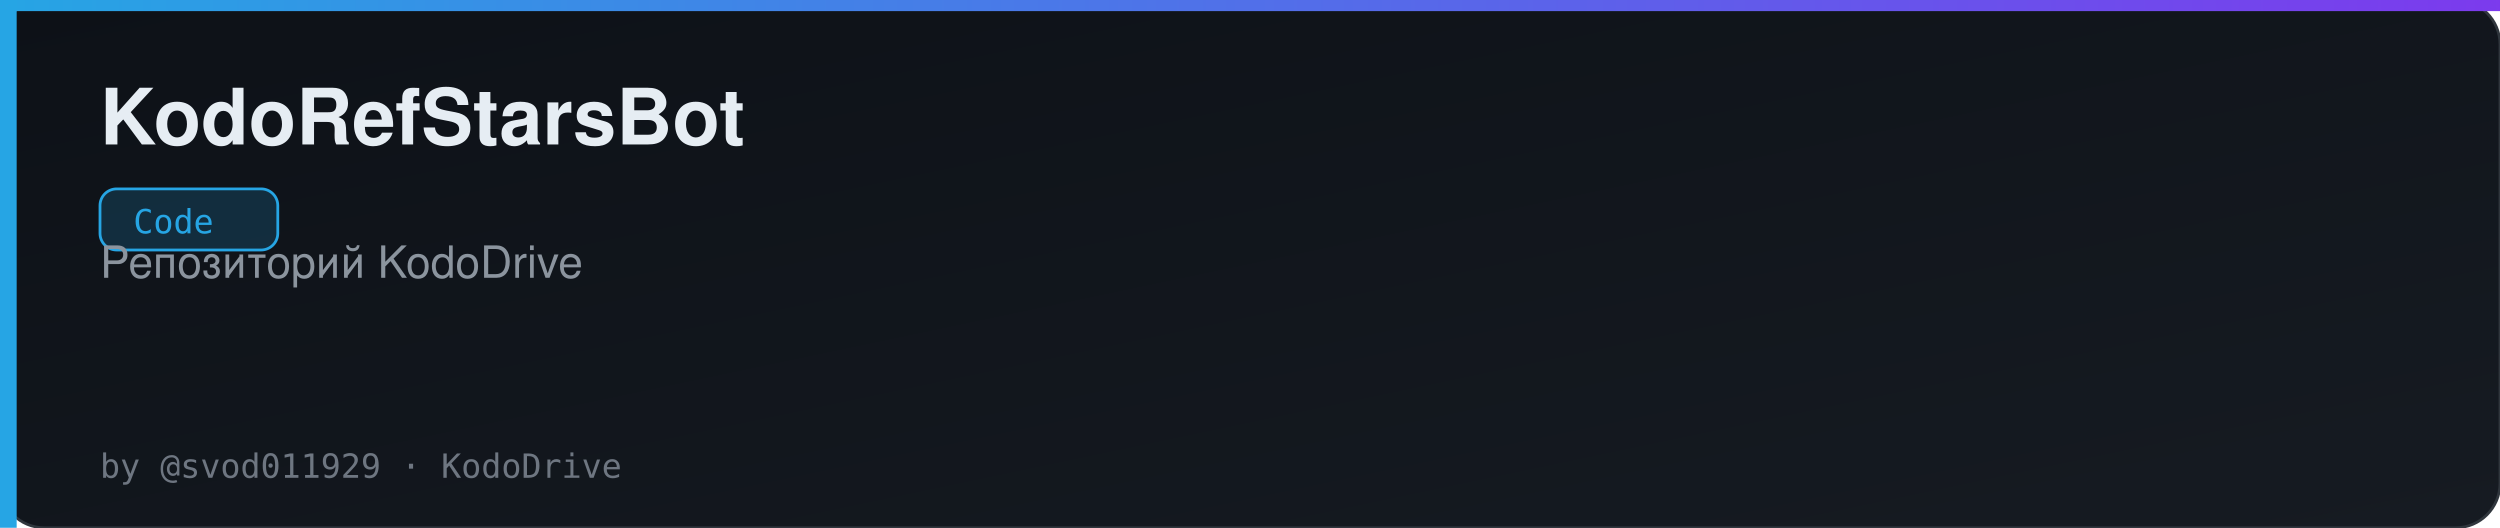
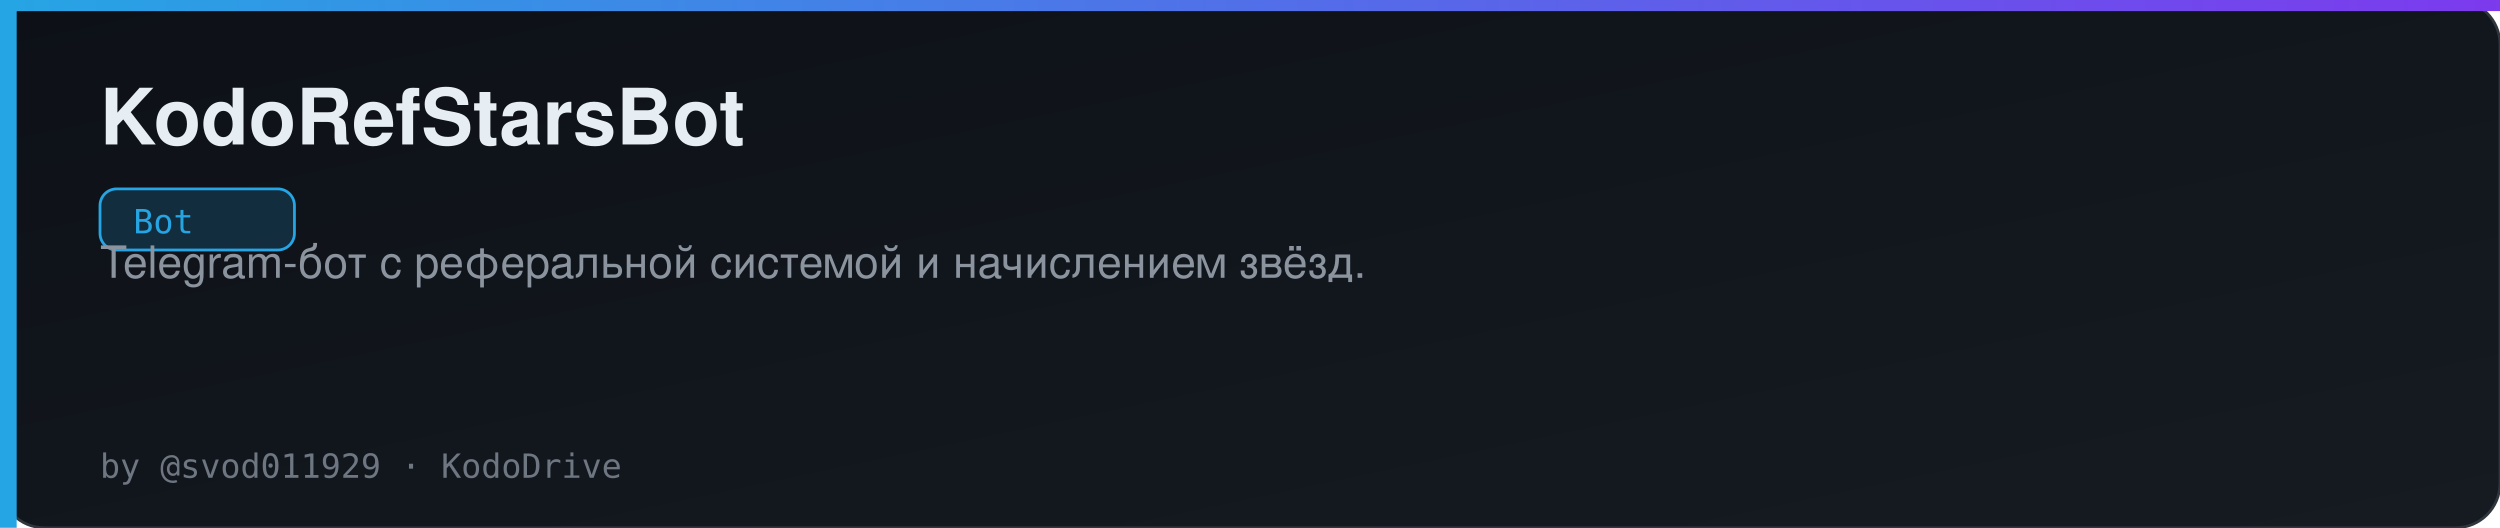
<svg xmlns="http://www.w3.org/2000/svg" width="900" height="190" viewBox="0 0 900 190">
  <defs>
    <linearGradient id="bg" x1="0" y1="0" x2="1" y2="1">
      <stop offset="0%" stop-color="#0D1117" />
      <stop offset="100%" stop-color="#161B22" />
    </linearGradient>
    <linearGradient id="line" x1="0" y1="0" x2="1" y2="0">
      <stop offset="0%" stop-color="#26A5E4" />
      <stop offset="100%" stop-color="#7C3AED" />
    </linearGradient>
  </defs>
  <rect width="900" height="190" rx="16" fill="url(#bg)" stroke="#30363D" />
  <rect x="0" y="0" width="900" height="4" fill="url(#line)" />
  <rect x="0" y="0" width="6" height="190" fill="#26A5E4" />
  <text x="36" y="52" font-family="Segoe UI, Helvetica, Arial, sans-serif" font-size="28" font-weight="700" fill="#E6EDF3">KodoRefStarsBot</text>
-   <rect x="36" y="68" width="64" height="22" rx="6" fill="#26A5E4" fill-opacity="0.18" stroke="#26A5E4" />
-   <text x="48" y="84" font-family="ui-monospace, SFMono-Regular, Menlo, monospace" font-size="12" fill="#26A5E4">Code</text>
-   <text x="36" y="100" font-family="Segoe UI, Helvetica, Arial, sans-serif" font-size="16" fill="#8B949E">Репозиторий KodoDrive</text>
+   <rect x="36" y="68" width="70" height="22" rx="6" fill="#26A5E4" fill-opacity="0.18" stroke="#26A5E4" />
+   <text x="48" y="84" font-family="ui-monospace, SFMono-Regular, Menlo, monospace" font-size="12" fill="#26A5E4">Bot</text>
+   <text x="36" y="100" font-family="Segoe UI, Helvetica, Arial, sans-serif" font-size="16" fill="#8B949E">Telegram-бот с реферальной системой и начислением звёзд.</text>
  <text x="36" y="172" font-family="ui-monospace, SFMono-Regular, Menlo, monospace" font-size="12" fill="#6E7681">by @svod011929 · KodoDrive</text>
</svg>
